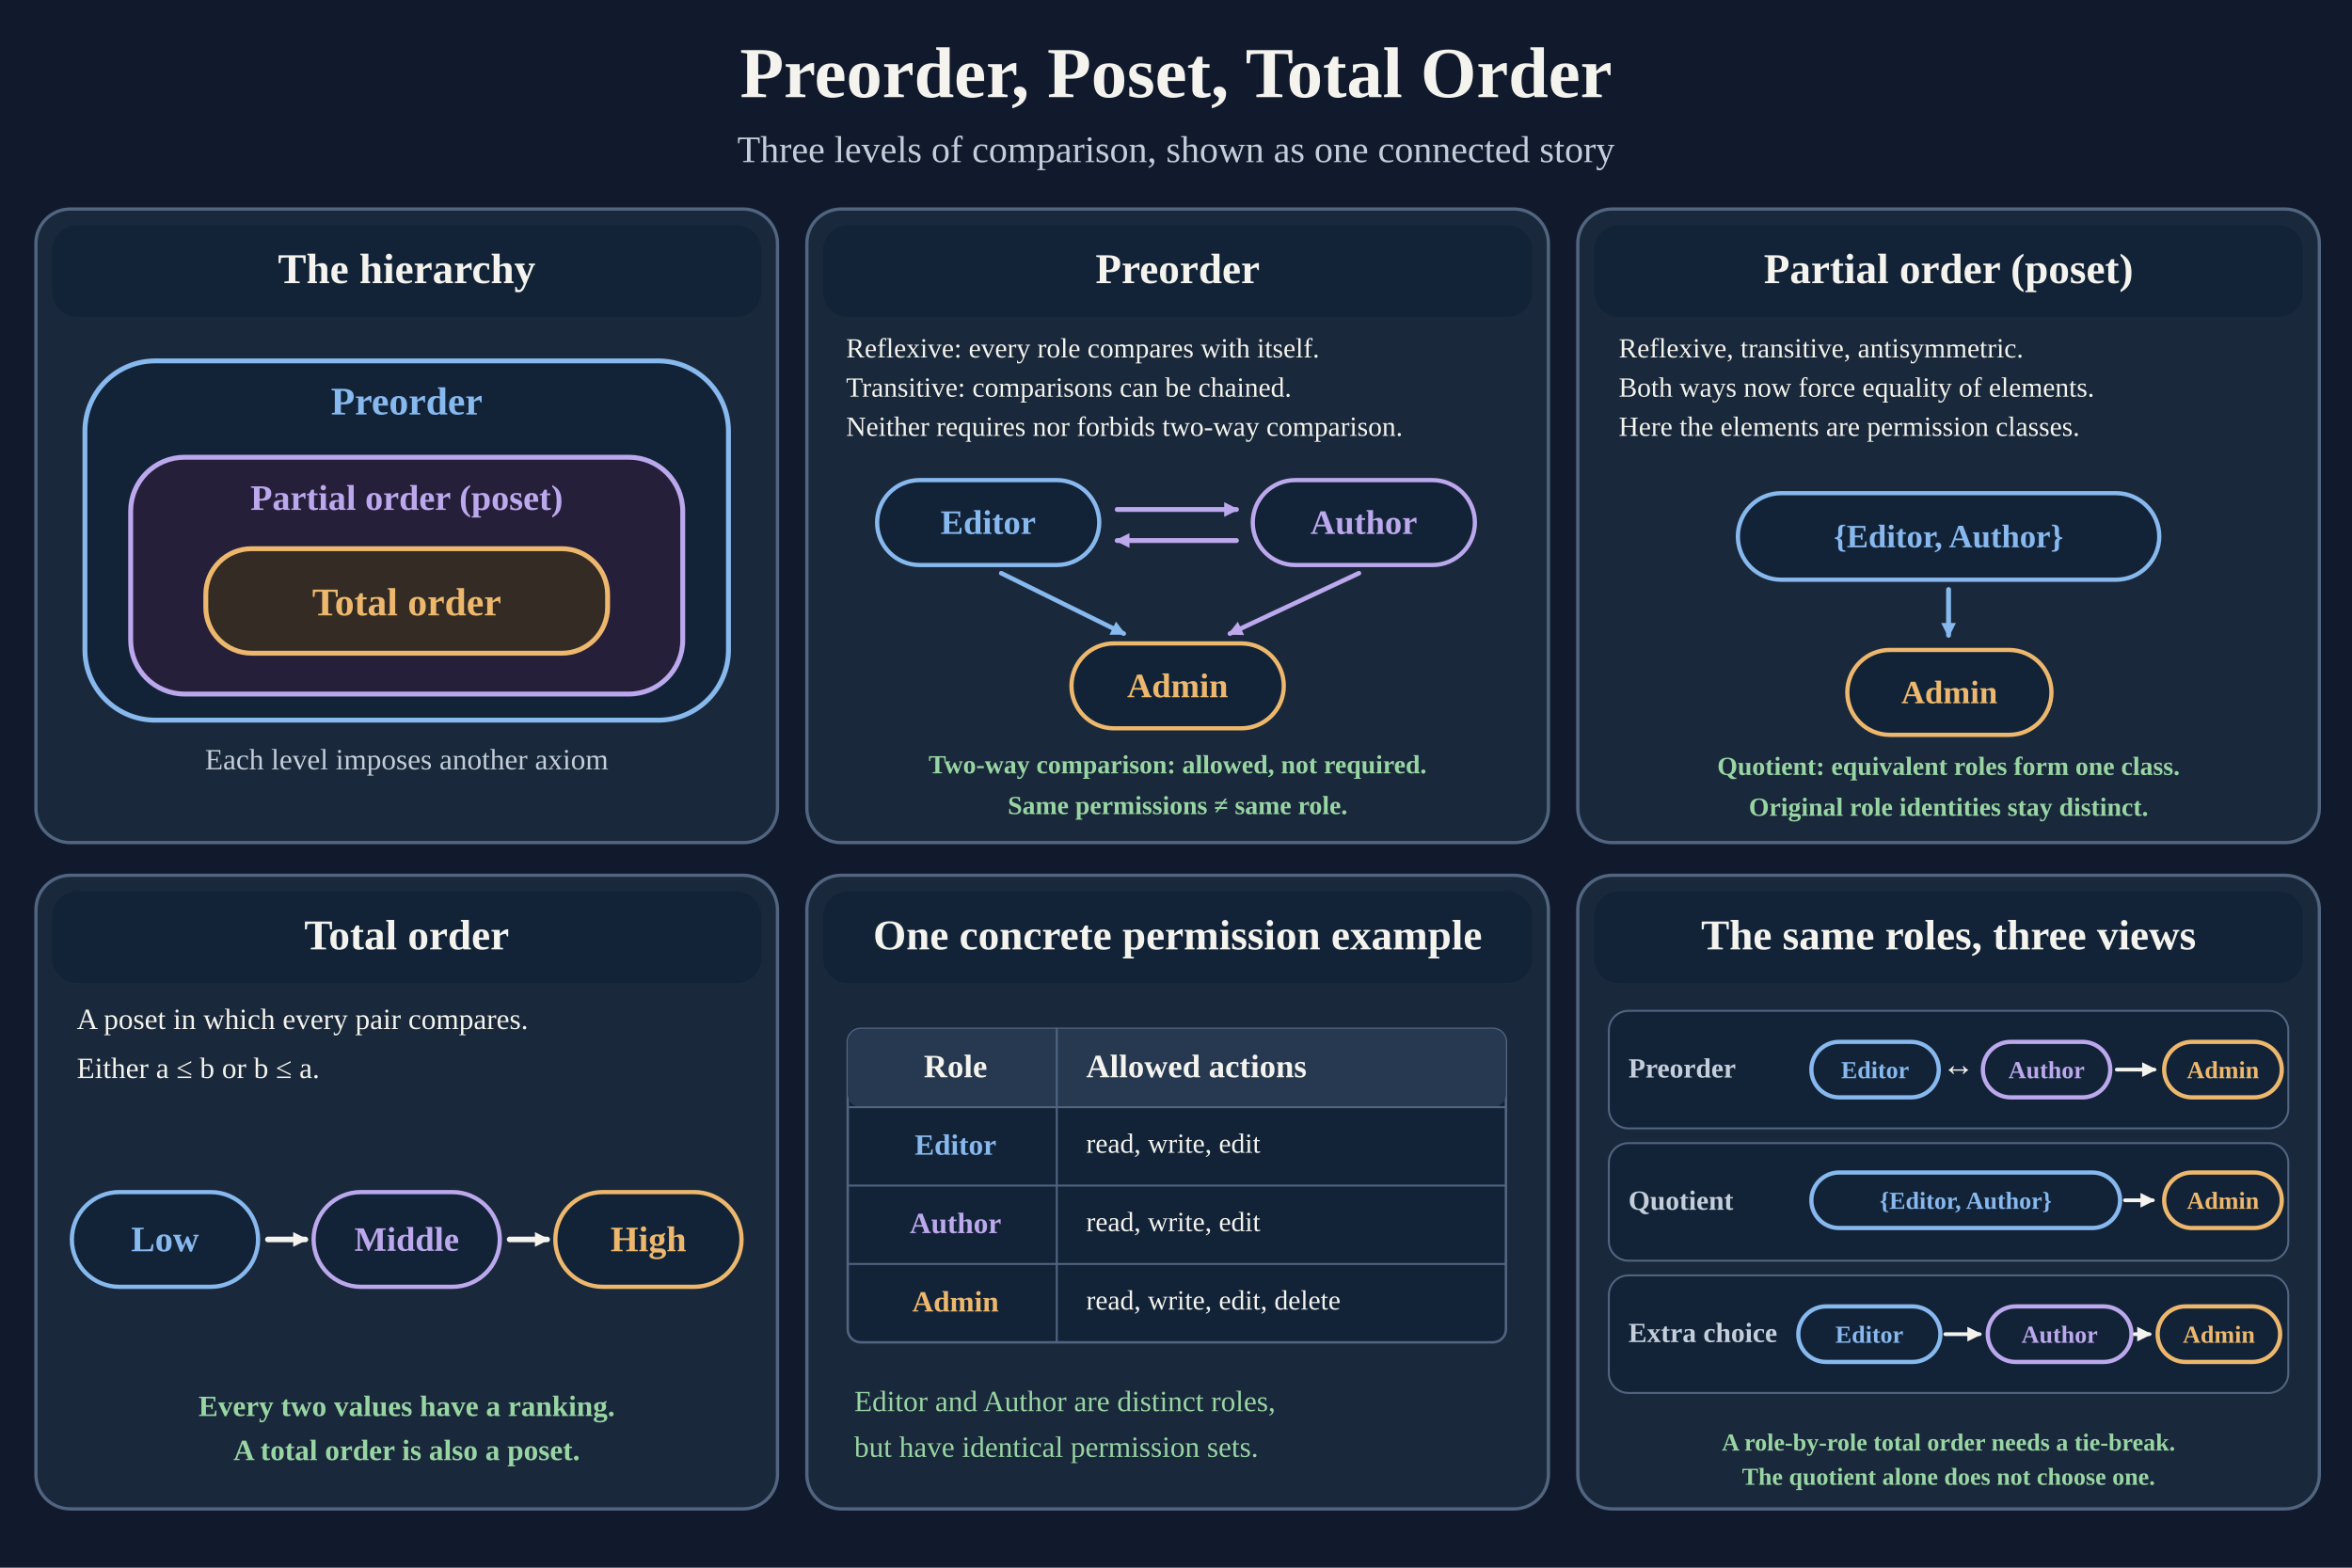
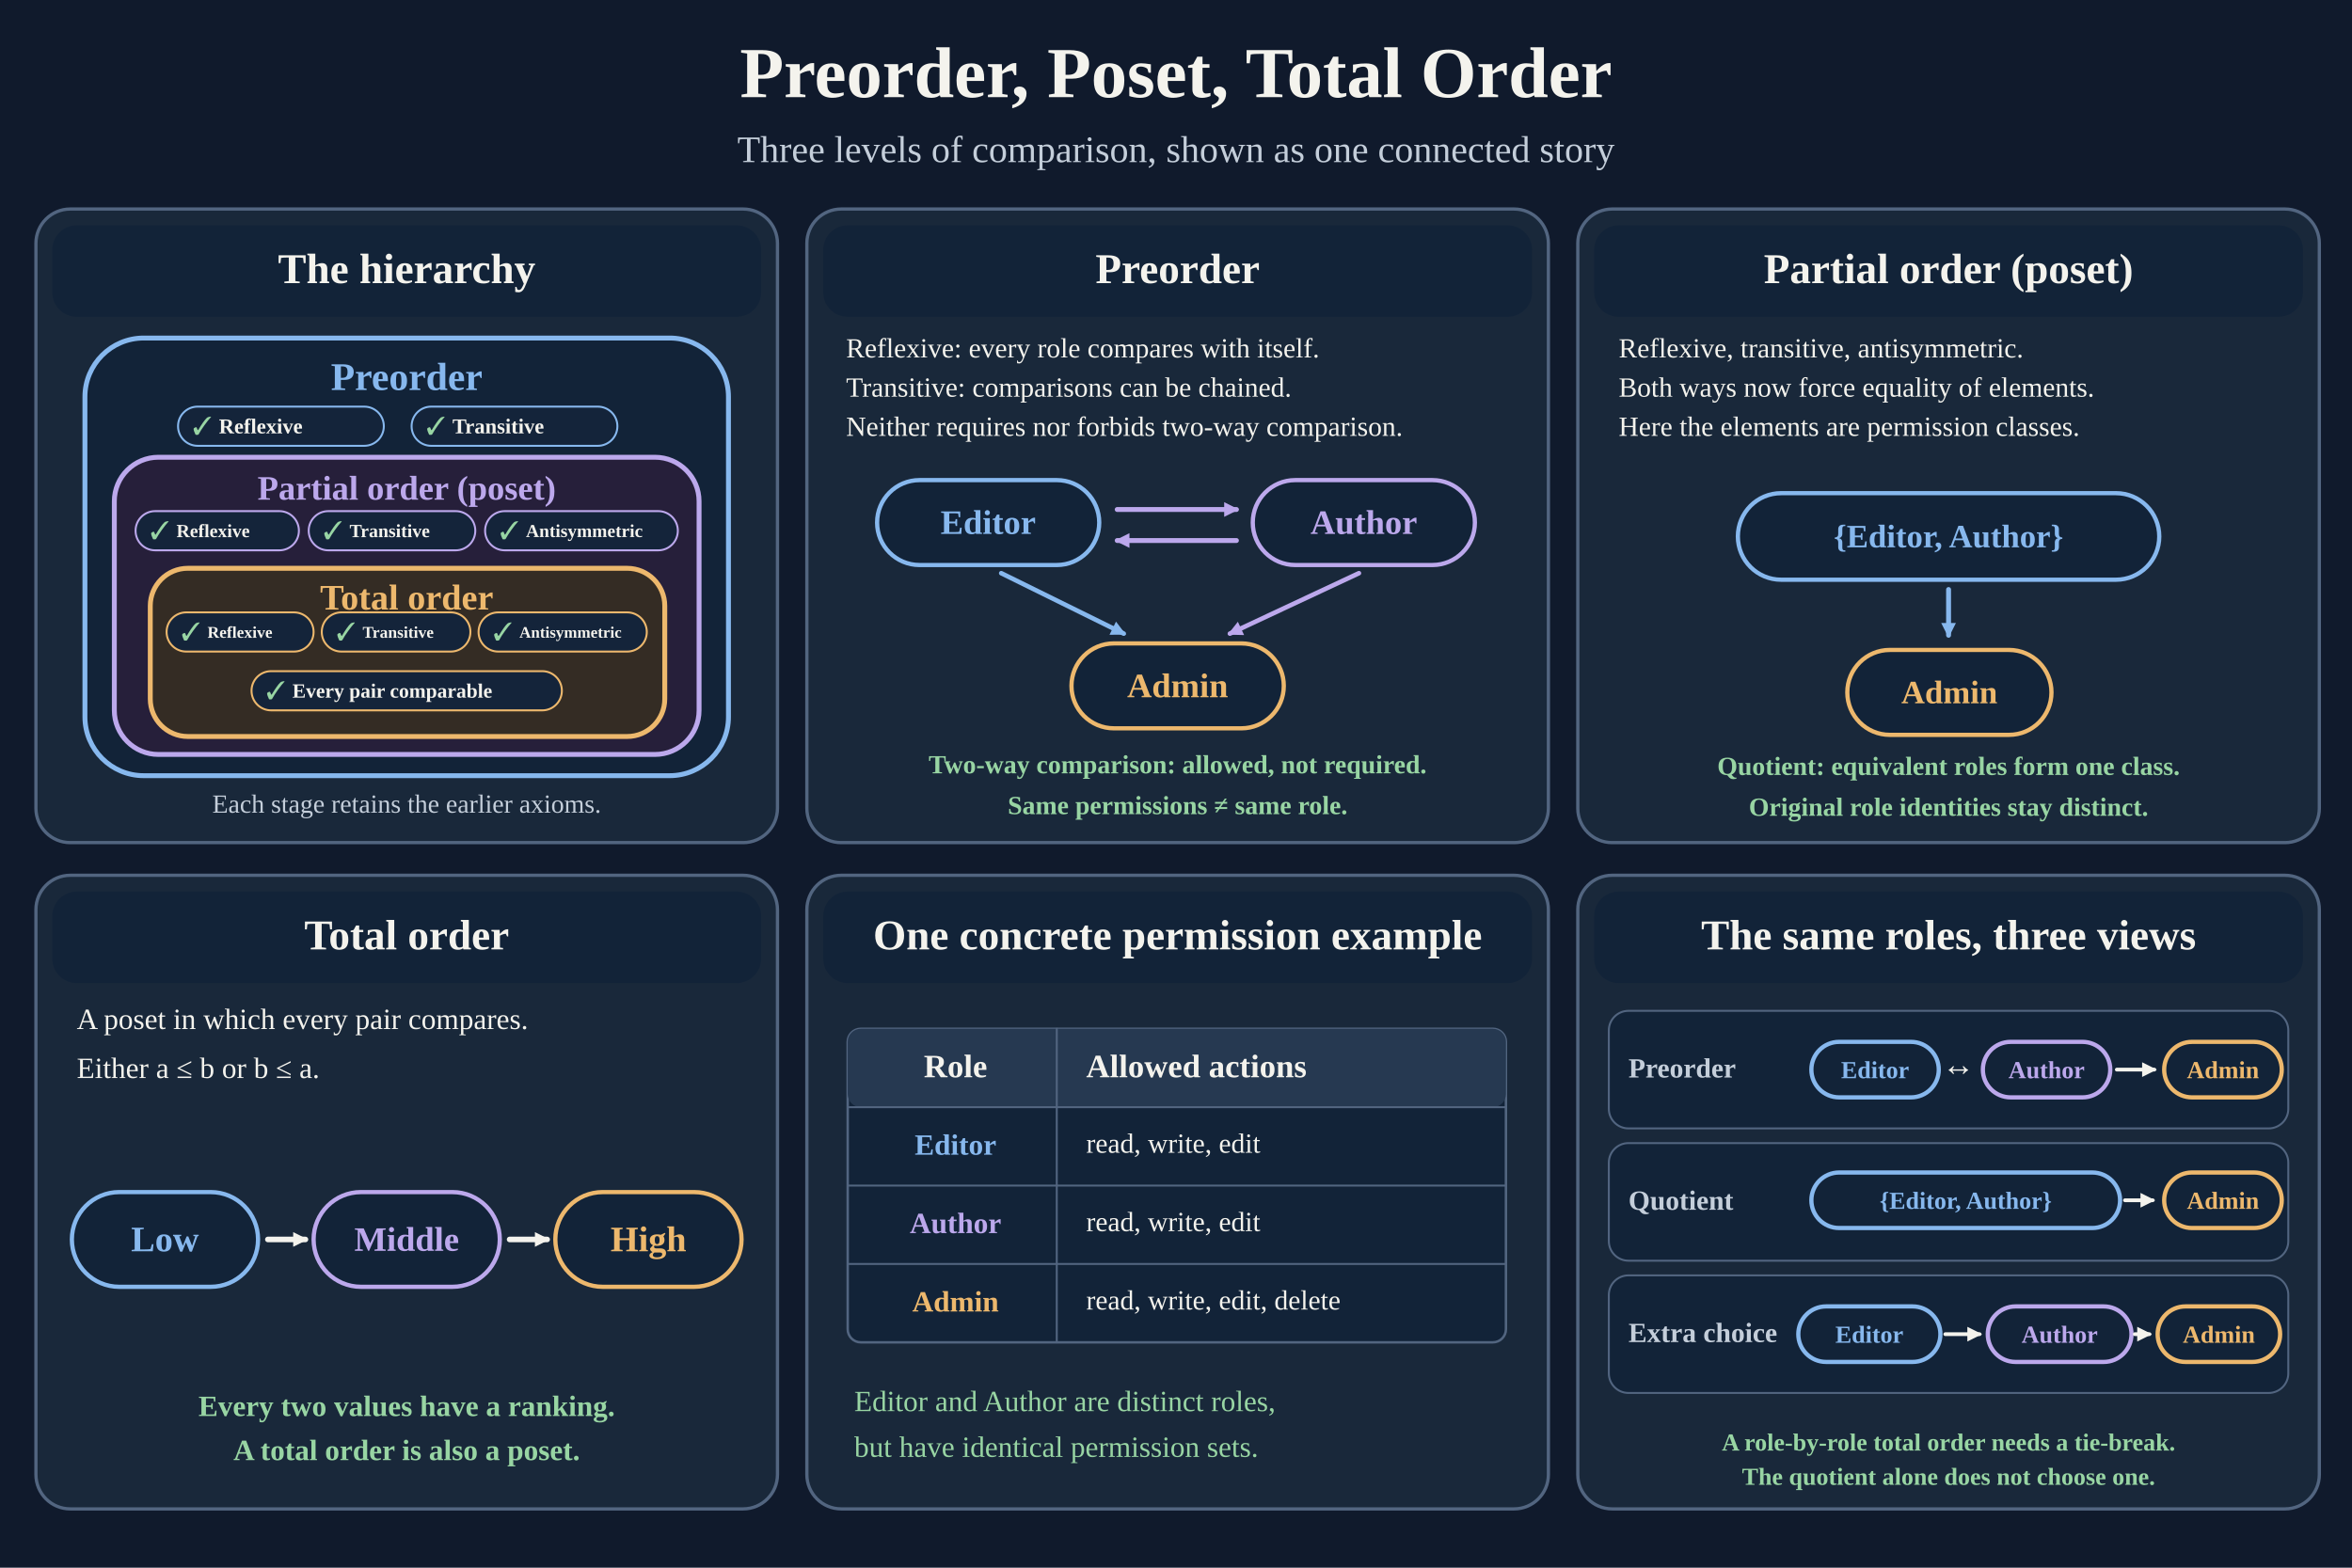
<svg xmlns="http://www.w3.org/2000/svg" width="1440" height="960" viewBox="0 0 1440 960" role="img" aria-labelledby="title desc">
  <defs>
    <marker id="tipV" markerWidth="9" markerHeight="9" refX="7.5" refY="4.5" orient="auto" markerUnits="userSpaceOnUse">
      <path d="M0,0 L9,4.5 L0,9 z" fill="#BCA8EC" />
    </marker>
    <marker id="tipB" markerWidth="9" markerHeight="9" refX="7.5" refY="4.5" orient="auto" markerUnits="userSpaceOnUse">
      <path d="M0,0 L9,4.5 L0,9 z" fill="#87B8EE" />
    </marker>
    <marker id="tipW" markerWidth="9" markerHeight="9" refX="7.5" refY="4.5" orient="auto" markerUnits="userSpaceOnUse">
      <path d="M0,0 L9,4.5 L0,9 z" fill="#F4F3ED" />
    </marker>
  </defs>
  <rect x="0" y="0" width="1440" height="960" rx="0" fill="#101A2C" stroke="none" stroke-width="2" />
  <text x="720" y="47" fill="#F4F3ED" font-size="44" font-weight="750" text-anchor="middle" dominant-baseline="middle">Preorder, Poset, Total Order</text>
  <text x="720" y="94" fill="#C4CEDA" font-size="23" font-weight="400" text-anchor="middle" dominant-baseline="middle">Three levels of comparison, shown as one connected story</text>
  <rect x="22" y="128" width="454" height="388" rx="21" fill="#19283A" stroke="#526580" stroke-width="2" />
  <rect x="32" y="138" width="434" height="56" rx="15" fill="#122338" stroke="none" stroke-width="2" />
  <text x="249" y="166" fill="#F4F3ED" font-size="26" font-weight="700" text-anchor="middle" dominant-baseline="middle">The hierarchy</text>
-   <rect x="52" y="221" width="394" height="220" rx="43" fill="#122338" stroke="#87B8EE" stroke-width="3" />
-   <text x="249" y="247" fill="#87B8EE" font-size="24" font-weight="700" text-anchor="middle" dominant-baseline="middle">Preorder</text>
-   <rect x="80" y="280" width="338" height="145" rx="33" fill="#261F3A" stroke="#BCA8EC" stroke-width="3" />
-   <text x="249" y="306" fill="#BCA8EC" font-size="22" font-weight="700" text-anchor="middle" dominant-baseline="middle">Partial order (poset)</text>
-   <rect x="126" y="336" width="246" height="64" rx="28" fill="#342C24" stroke="#EDB86D" stroke-width="3" />
-   <text x="249" y="370" fill="#EDB86D" font-size="24" font-weight="700" text-anchor="middle" dominant-baseline="middle">Total order</text>
-   <text x="249" y="467" fill="#C4CEDA" font-size="18" font-weight="400" text-anchor="middle" dominant-baseline="middle">Each level imposes another axiom</text>
+   <rect x="52" y="207" width="394" height="268" rx="36" fill="#122338" stroke="#87B8EE" stroke-width="3" />
+   <text x="249" y="232" fill="#87B8EE" font-size="24" font-weight="700" text-anchor="middle" dominant-baseline="middle">Preorder</text>
+   <rect x="109" y="249" width="126" height="24" rx="12" fill="#14243A" stroke="#87B8EE" stroke-width="1.2" />
+   <text x="118" y="261.7" fill="#98D5A3" font-size="15.5" font-weight="700" dominant-baseline="middle">✓</text>
+   <text x="134" y="261.7" fill="#F4F3ED" font-size="13" font-weight="600" dominant-baseline="middle">Reflexive</text>
+   <rect x="252" y="249" width="126" height="24" rx="12" fill="#14243A" stroke="#87B8EE" stroke-width="1.2" />
+   <text x="261" y="261.7" fill="#98D5A3" font-size="15.5" font-weight="700" dominant-baseline="middle">✓</text>
+   <text x="277" y="261.7" fill="#F4F3ED" font-size="13" font-weight="600" dominant-baseline="middle">Transitive</text>
+   <rect x="70" y="280" width="358" height="182" rx="27" fill="#261F3A" stroke="#BCA8EC" stroke-width="3" />
+   <text x="249" y="300" fill="#BCA8EC" font-size="21" font-weight="700" text-anchor="middle" dominant-baseline="middle">Partial order (poset)</text>
+   <rect x="83" y="313" width="100" height="24" rx="12" fill="#14243A" stroke="#BCA8EC" stroke-width="1.2" />
+   <text x="92" y="325.7" fill="#98D5A3" font-size="15.5" font-weight="700" dominant-baseline="middle">✓</text>
+   <text x="108" y="325.7" fill="#F4F3ED" font-size="11.4" font-weight="600" dominant-baseline="middle">Reflexive</text>
+   <rect x="189" y="313" width="102" height="24" rx="12" fill="#14243A" stroke="#BCA8EC" stroke-width="1.2" />
+   <text x="198" y="325.7" fill="#98D5A3" font-size="15.5" font-weight="700" dominant-baseline="middle">✓</text>
+   <text x="214" y="325.7" fill="#F4F3ED" font-size="11.4" font-weight="600" dominant-baseline="middle">Transitive</text>
+   <rect x="297" y="313" width="118" height="24" rx="12" fill="#14243A" stroke="#BCA8EC" stroke-width="1.2" />
+   <text x="306" y="325.7" fill="#98D5A3" font-size="15.5" font-weight="700" dominant-baseline="middle">✓</text>
+   <text x="322" y="325.7" fill="#F4F3ED" font-size="11.2" font-weight="600" dominant-baseline="middle">Antisymmetric</text>
+   <rect x="92" y="348" width="315" height="103" rx="23" fill="#342C24" stroke="#EDB86D" stroke-width="3" />
+   <text x="249" y="367" fill="#EDB86D" font-size="22" font-weight="700" text-anchor="middle" dominant-baseline="middle">Total order</text>
+   <rect x="102" y="375" width="90" height="24" rx="12" fill="#14243A" stroke="#EDB86D" stroke-width="1.2" />
+   <text x="111" y="387.7" fill="#98D5A3" font-size="15.5" font-weight="700" dominant-baseline="middle">✓</text>
+   <text x="127" y="387.7" fill="#F4F3ED" font-size="10.1" font-weight="600" dominant-baseline="middle">Reflexive</text>
+   <rect x="197" y="375" width="91" height="24" rx="12" fill="#14243A" stroke="#EDB86D" stroke-width="1.2" />
+   <text x="206" y="387.7" fill="#98D5A3" font-size="15.5" font-weight="700" dominant-baseline="middle">✓</text>
+   <text x="222" y="387.7" fill="#F4F3ED" font-size="10.1" font-weight="600" dominant-baseline="middle">Transitive</text>
+   <rect x="293" y="375" width="103" height="24" rx="12" fill="#14243A" stroke="#EDB86D" stroke-width="1.2" />
+   <text x="302" y="387.7" fill="#98D5A3" font-size="15.5" font-weight="700" dominant-baseline="middle">✓</text>
+   <text x="318" y="387.7" fill="#F4F3ED" font-size="9.8" font-weight="600" dominant-baseline="middle">Antisymmetric</text>
+   <rect x="154" y="411" width="190" height="24" rx="12" fill="#14243A" stroke="#EDB86D" stroke-width="1.2" />
+   <text x="163" y="423.7" fill="#98D5A3" font-size="15.5" font-weight="700" dominant-baseline="middle">✓</text>
+   <text x="179" y="423.7" fill="#F4F3ED" font-size="12.4" font-weight="600" dominant-baseline="middle">Every pair comparable</text>
+   <text x="249" y="494" fill="#C4CEDA" font-size="16" font-weight="400" text-anchor="middle" dominant-baseline="middle">Each stage retains the earlier axioms.</text>
  <rect x="494" y="128" width="454" height="388" rx="21" fill="#19283A" stroke="#526580" stroke-width="2" />
  <rect x="504" y="138" width="434" height="56" rx="15" fill="#122338" stroke="none" stroke-width="2" />
  <text x="721" y="166" fill="#F4F3ED" font-size="26" font-weight="700" text-anchor="middle" dominant-baseline="middle">Preorder</text>
  <text x="518" y="215" fill="#F4F3ED" font-size="17" font-weight="400" text-anchor="start" dominant-baseline="middle">Reflexive: every role compares with itself.</text>
  <text x="518" y="239" fill="#F4F3ED" font-size="17" font-weight="400" text-anchor="start" dominant-baseline="middle">Transitive: comparisons can be chained.</text>
  <text x="518" y="263" fill="#F4F3ED" font-size="17" font-weight="400" text-anchor="start" dominant-baseline="middle">Neither requires nor forbids two-way comparison.</text>
  <rect x="537" y="294" width="136" height="52" rx="26" fill="#122338" stroke="#87B8EE" stroke-width="2.6" />
  <text x="605" y="321" fill="#87B8EE" font-size="21" font-weight="600" text-anchor="middle" dominant-baseline="middle">Editor</text>
  <rect x="767" y="294" width="136" height="52" rx="26" fill="#122338" stroke="#BCA8EC" stroke-width="2.6" />
  <text x="835" y="321" fill="#BCA8EC" font-size="21" font-weight="600" text-anchor="middle" dominant-baseline="middle">Author</text>
  <path d="M684 312 L757 312" fill="none" stroke="#BCA8EC" stroke-width="3" stroke-linecap="round" stroke-linejoin="round" marker-end="url(#tipV)" />
  <path d="M757 331 L684 331" fill="none" stroke="#BCA8EC" stroke-width="3" stroke-linecap="round" stroke-linejoin="round" marker-end="url(#tipV)" />
  <rect x="656" y="394" width="130" height="52" rx="26" fill="#122338" stroke="#EDB86D" stroke-width="2.6" />
  <text x="721" y="421" fill="#EDB86D" font-size="21" font-weight="600" text-anchor="middle" dominant-baseline="middle">Admin</text>
  <path d="M613 351 L688 388" fill="none" stroke="#87B8EE" stroke-width="2.8" stroke-linecap="round" stroke-linejoin="round" marker-end="url(#tipB)" />
  <path d="M832 351 L753 388" fill="none" stroke="#BCA8EC" stroke-width="2.8" stroke-linecap="round" stroke-linejoin="round" marker-end="url(#tipV)" />
  <text x="721" y="469" fill="#98D5A3" font-size="16" font-weight="600" text-anchor="middle" dominant-baseline="middle">Two-way comparison: allowed, not required.</text>
  <text x="721" y="494" fill="#98D5A3" font-size="16" font-weight="600" text-anchor="middle" dominant-baseline="middle">Same permissions ≠ same role.</text>
  <rect x="966" y="128" width="454" height="388" rx="21" fill="#19283A" stroke="#526580" stroke-width="2" />
  <rect x="976" y="138" width="434" height="56" rx="15" fill="#122338" stroke="none" stroke-width="2" />
  <text x="1193" y="166" fill="#F4F3ED" font-size="26" font-weight="700" text-anchor="middle" dominant-baseline="middle">Partial order (poset)</text>
  <text x="991" y="215" fill="#F4F3ED" font-size="17" font-weight="400" text-anchor="start" dominant-baseline="middle">Reflexive, transitive, antisymmetric.</text>
  <text x="991" y="239" fill="#F4F3ED" font-size="17" font-weight="400" text-anchor="start" dominant-baseline="middle">Both ways now force equality of elements.</text>
  <text x="991" y="263" fill="#F4F3ED" font-size="17" font-weight="400" text-anchor="start" dominant-baseline="middle">Here the elements are permission classes.</text>
  <rect x="1064" y="302" width="258" height="53" rx="26.5" fill="#122338" stroke="#87B8EE" stroke-width="2.6" />
  <text x="1193" y="329.5" fill="#87B8EE" font-size="20" font-weight="600" text-anchor="middle" dominant-baseline="middle">{Editor, Author}</text>
  <rect x="1131" y="398" width="125" height="52" rx="26" fill="#122338" stroke="#EDB86D" stroke-width="2.6" />
  <text x="1193.5" y="425" fill="#EDB86D" font-size="20" font-weight="600" text-anchor="middle" dominant-baseline="middle">Admin</text>
  <path d="M1193 361 L1193 389" fill="none" stroke="#87B8EE" stroke-width="3" stroke-linecap="round" stroke-linejoin="round" marker-end="url(#tipB)" />
  <text x="1193" y="470" fill="#98D5A3" font-size="16" font-weight="600" text-anchor="middle" dominant-baseline="middle">Quotient: equivalent roles form one class.</text>
  <text x="1193" y="495" fill="#98D5A3" font-size="16" font-weight="600" text-anchor="middle" dominant-baseline="middle">Original role identities stay distinct.</text>
  <rect x="22" y="536" width="454" height="388" rx="21" fill="#19283A" stroke="#526580" stroke-width="2" />
  <rect x="32" y="546" width="434" height="56" rx="15" fill="#122338" stroke="none" stroke-width="2" />
  <text x="249" y="574" fill="#F4F3ED" font-size="26" font-weight="700" text-anchor="middle" dominant-baseline="middle">Total order</text>
  <text x="47" y="626" fill="#F4F3ED" font-size="18" font-weight="400" text-anchor="start" dominant-baseline="middle">A poset in which every pair compares.</text>
  <text x="47" y="656" fill="#F4F3ED" font-size="18" font-weight="400" text-anchor="start" dominant-baseline="middle">Either a ≤ b or b ≤ a.</text>
  <rect x="44" y="730" width="114" height="58" rx="29" fill="#122338" stroke="#87B8EE" stroke-width="2.6" />
  <text x="101" y="760" fill="#87B8EE" font-size="22" font-weight="600" text-anchor="middle" dominant-baseline="middle">Low</text>
  <rect x="192" y="730" width="114" height="58" rx="29" fill="#122338" stroke="#BCA8EC" stroke-width="2.6" />
  <text x="249" y="760" fill="#BCA8EC" font-size="21" font-weight="600" text-anchor="middle" dominant-baseline="middle">Middle</text>
  <rect x="340" y="730" width="114" height="58" rx="29" fill="#122338" stroke="#EDB86D" stroke-width="2.6" />
  <text x="397" y="760" fill="#EDB86D" font-size="22" font-weight="600" text-anchor="middle" dominant-baseline="middle">High</text>
  <path d="M164 759 L187 759" fill="none" stroke="#F4F3ED" stroke-width="3.4" stroke-linecap="round" stroke-linejoin="round" marker-end="url(#tipW)" />
  <path d="M312 759 L335 759" fill="none" stroke="#F4F3ED" stroke-width="3.4" stroke-linecap="round" stroke-linejoin="round" marker-end="url(#tipW)" />
  <text x="249" y="862" fill="#98D5A3" font-size="18" font-weight="600" text-anchor="middle" dominant-baseline="middle">Every two values have a ranking.</text>
  <text x="249" y="889" fill="#98D5A3" font-size="18" font-weight="600" text-anchor="middle" dominant-baseline="middle">A total order is also a poset.</text>
  <rect x="494" y="536" width="454" height="388" rx="21" fill="#19283A" stroke="#526580" stroke-width="2" />
  <rect x="504" y="546" width="434" height="56" rx="15" fill="#122338" stroke="none" stroke-width="2" />
  <text x="721" y="574" fill="#F4F3ED" font-size="26" font-weight="700" text-anchor="middle" dominant-baseline="middle">One concrete permission example</text>
  <rect x="519" y="630" width="403" height="192" rx="8" fill="#122338" stroke="#526580" stroke-width="1.5" />
  <rect x="519" y="630" width="403" height="48" rx="8" fill="#263951" stroke="none" stroke-width="2" />
  <path d="M519 678 L922 678" fill="none" stroke="#526580" stroke-width="1.2" stroke-linecap="round" stroke-linejoin="round" />
  <path d="M519 726 L922 726" fill="none" stroke="#526580" stroke-width="1.2" stroke-linecap="round" stroke-linejoin="round" />
  <path d="M519 774 L922 774" fill="none" stroke="#526580" stroke-width="1.2" stroke-linecap="round" stroke-linejoin="round" />
  <path d="M647 630 L647 822" fill="none" stroke="#526580" stroke-width="1.2" stroke-linecap="round" stroke-linejoin="round" />
  <text x="585" y="654" fill="#F4F3ED" font-size="20" font-weight="700" text-anchor="middle" dominant-baseline="middle">Role</text>
  <text x="665" y="654" fill="#F4F3ED" font-size="20" font-weight="700" text-anchor="start" dominant-baseline="middle">Allowed actions</text>
  <text x="585" y="702" fill="#87B8EE" font-size="18" font-weight="700" text-anchor="middle" dominant-baseline="middle">Editor</text>
  <text x="665" y="702" fill="#F4F3ED" font-size="17" font-weight="400" text-anchor="start" dominant-baseline="middle">read, write, edit</text>
  <text x="585" y="750" fill="#BCA8EC" font-size="18" font-weight="700" text-anchor="middle" dominant-baseline="middle">Author</text>
  <text x="665" y="750" fill="#F4F3ED" font-size="17" font-weight="400" text-anchor="start" dominant-baseline="middle">read, write, edit</text>
  <text x="585" y="798" fill="#EDB86D" font-size="18" font-weight="700" text-anchor="middle" dominant-baseline="middle">Admin</text>
  <text x="665" y="798" fill="#F4F3ED" font-size="17" font-weight="400" text-anchor="start" dominant-baseline="middle">read, write, edit, delete</text>
  <text x="523" y="860" fill="#98D5A3" font-size="18" font-weight="400" text-anchor="start" dominant-baseline="middle">Editor and Author are distinct roles,</text>
  <text x="523" y="888" fill="#98D5A3" font-size="18" font-weight="400" text-anchor="start" dominant-baseline="middle">but have identical permission sets.</text>
  <rect x="966" y="536" width="454" height="388" rx="21" fill="#19283A" stroke="#526580" stroke-width="2" />
  <rect x="976" y="546" width="434" height="56" rx="15" fill="#122338" stroke="none" stroke-width="2" />
  <text x="1193" y="574" fill="#F4F3ED" font-size="26" font-weight="700" text-anchor="middle" dominant-baseline="middle">The same roles, three views</text>
  <rect x="985" y="619" width="416" height="72" rx="12" fill="#122338" stroke="#526580" stroke-width="1.2" />
  <text x="997" y="655" fill="#C4CEDA" font-size="17" font-weight="700" text-anchor="start" dominant-baseline="middle">Preorder</text>
  <rect x="1109" y="638" width="78" height="34" rx="17" fill="#122338" stroke="#87B8EE" stroke-width="2.6" />
  <text x="1148" y="656" fill="#87B8EE" font-size="15" font-weight="600" text-anchor="middle" dominant-baseline="middle">Editor</text>
  <rect x="1214" y="638" width="78" height="34" rx="17" fill="#122338" stroke="#BCA8EC" stroke-width="2.6" />
  <text x="1253" y="656" fill="#BCA8EC" font-size="15" font-weight="600" text-anchor="middle" dominant-baseline="middle">Author</text>
  <text x="1199" y="654" fill="#F4F3ED" font-size="20" font-weight="400" text-anchor="middle" dominant-baseline="middle">↔</text>
  <path d="M1296 655 L1319 655" fill="none" stroke="#F4F3ED" stroke-width="2.3" stroke-linecap="round" stroke-linejoin="round" marker-end="url(#tipW)" />
  <rect x="1325" y="638" width="72" height="34" rx="17" fill="#122338" stroke="#EDB86D" stroke-width="2.6" />
  <text x="1361" y="656" fill="#EDB86D" font-size="15" font-weight="600" text-anchor="middle" dominant-baseline="middle">Admin</text>
  <rect x="985" y="700" width="416" height="72" rx="12" fill="#122338" stroke="#526580" stroke-width="1.2" />
  <text x="997" y="736" fill="#C4CEDA" font-size="17" font-weight="700" text-anchor="start" dominant-baseline="middle">Quotient</text>
  <rect x="1109" y="718" width="189" height="34" rx="17" fill="#122338" stroke="#87B8EE" stroke-width="2.6" />
  <text x="1203.5" y="736" fill="#87B8EE" font-size="15" font-weight="600" text-anchor="middle" dominant-baseline="middle">{Editor, Author}</text>
  <path d="M1301 735 L1318 735" fill="none" stroke="#F4F3ED" stroke-width="2.3" stroke-linecap="round" stroke-linejoin="round" marker-end="url(#tipW)" />
  <rect x="1325" y="718" width="72" height="34" rx="17" fill="#122338" stroke="#EDB86D" stroke-width="2.6" />
  <text x="1361" y="736" fill="#EDB86D" font-size="15" font-weight="600" text-anchor="middle" dominant-baseline="middle">Admin</text>
  <rect x="985" y="781" width="416" height="72" rx="12" fill="#122338" stroke="#526580" stroke-width="1.2" />
  <text x="997" y="817" fill="#C4CEDA" font-size="17" font-weight="700" text-anchor="start" dominant-baseline="middle">Extra choice</text>
  <rect x="1101" y="800" width="87" height="34" rx="17" fill="#122338" stroke="#87B8EE" stroke-width="2.6" />
  <text x="1144.5" y="818" fill="#87B8EE" font-size="15" font-weight="600" text-anchor="middle" dominant-baseline="middle">Editor</text>
  <rect x="1217" y="800" width="88" height="34" rx="17" fill="#122338" stroke="#BCA8EC" stroke-width="2.6" />
  <text x="1261" y="818" fill="#BCA8EC" font-size="15" font-weight="600" text-anchor="middle" dominant-baseline="middle">Author</text>
  <rect x="1321" y="800" width="75" height="34" rx="17" fill="#122338" stroke="#EDB86D" stroke-width="2.6" />
  <text x="1358.5" y="818" fill="#EDB86D" font-size="15" font-weight="600" text-anchor="middle" dominant-baseline="middle">Admin</text>
  <path d="M1191 817 L1212 817" fill="none" stroke="#F4F3ED" stroke-width="2.3" stroke-linecap="round" stroke-linejoin="round" marker-end="url(#tipW)" />
  <path d="M1307 817 L1316 817" fill="none" stroke="#F4F3ED" stroke-width="2.3" stroke-linecap="round" stroke-linejoin="round" marker-end="url(#tipW)" />
  <text x="1193" y="884" fill="#98D5A3" font-size="15" font-weight="550" text-anchor="middle" dominant-baseline="middle">A role-by-role total order needs a tie-break.</text>
  <text x="1193" y="905" fill="#98D5A3" font-size="15" font-weight="550" text-anchor="middle" dominant-baseline="middle">The quotient alone does not choose one.</text>
</svg>
